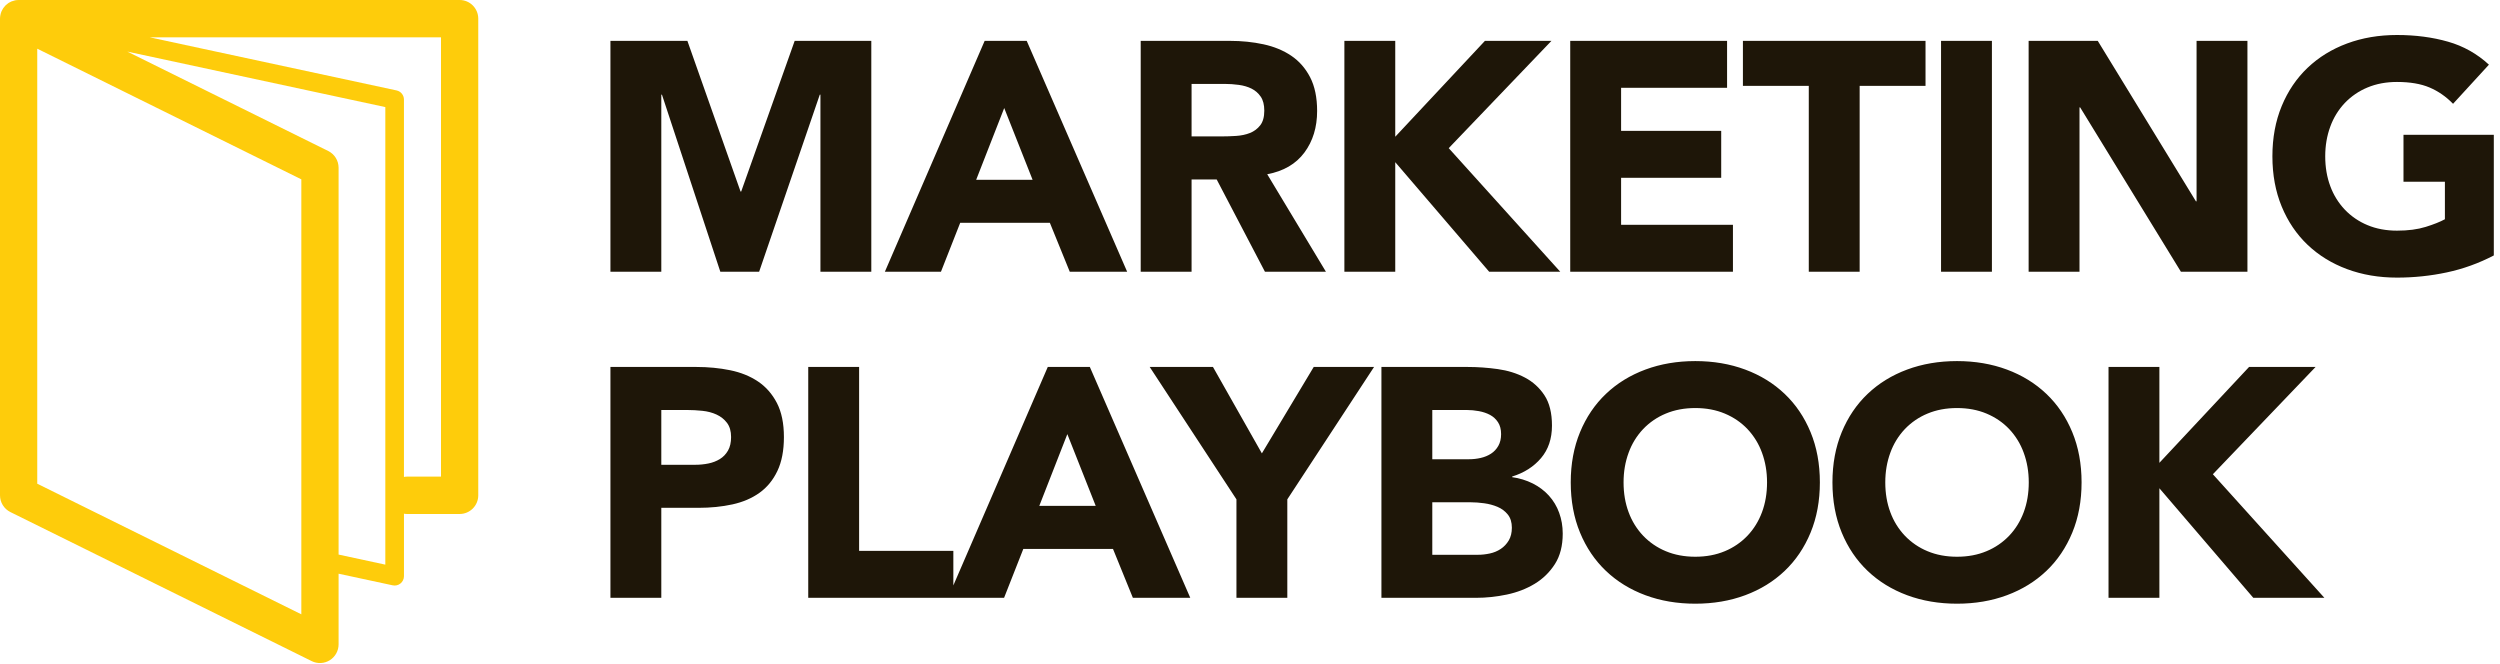
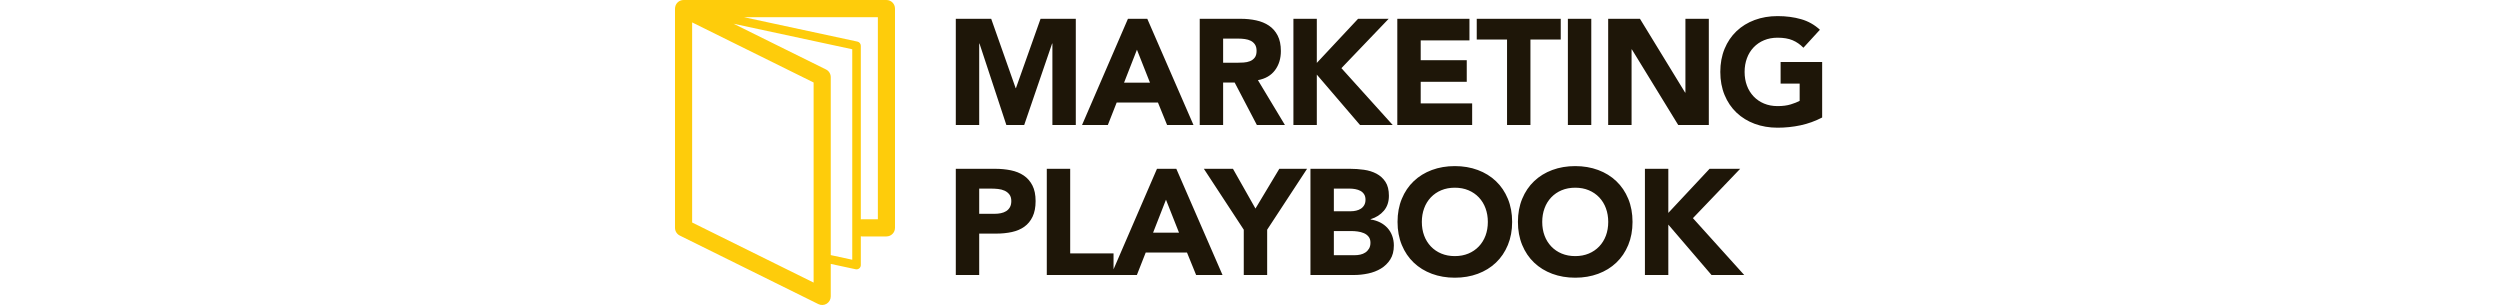
- <svg xmlns="http://www.w3.org/2000/svg" width="230" height="61" viewBox="0 0 230 61">
+ <svg xmlns="http://www.w3.org/2000/svg" width="500" height="61" viewBox="0 0 230 61">
  <g fill="none" fill-rule="evenodd">
    <path d="M60.84 25V8.71h.06L66.27 25h3.57l5.58-16.29h.06V25h4.68V3.76h-7.05l-4.92 13.86h-.06L63.24 3.76h-7.08V25h4.68zm25.728 0l1.77-4.5h8.25l1.83 4.5h5.28l-9.24-21.24h-3.87L81.408 25h5.16zm8.43-8.46h-5.19l2.58-6.6 2.61 6.6zM109.625 25v-8.49h2.31l4.44 8.49h5.61l-5.4-8.97c1.5-.28 2.64-.945 3.42-1.995.78-1.05 1.17-2.325 1.17-3.825 0-1.24-.215-2.275-.645-3.105-.43-.83-1.01-1.49-1.74-1.98s-1.58-.84-2.55-1.05c-.97-.21-1.995-.315-3.075-.315h-8.22V25h4.68zm2.76-12.45h-2.76V7.72h3.06c.42 0 .85.03 1.29.09.44.06.83.175 1.17.345.34.17.62.415.84.735.22.32.33.75.33 1.29 0 .58-.125 1.03-.375 1.35-.25.32-.565.555-.945.705-.38.15-.805.24-1.275.27-.47.03-.915.045-1.335.045zM128.363 25V14.92l8.64 10.08h6.54l-10.26-11.37 9.45-9.87h-6.12l-8.25 8.82V3.76h-4.68V25h4.68zm31.068 0v-4.32h-10.29v-4.32h9.21v-4.32h-9.21V8.08h9.75V3.76h-14.43V25h14.97zm11.657 0V7.9h6.06V3.76h-16.8V7.9h6.06V25h4.68zm12.168 0V3.76h-4.68V25h4.68zm8.058 0V9.88h.06l9.27 15.12h6.12V3.76h-4.68v14.76h-.06l-9.03-14.76h-6.36V25h4.68zm29.207.54c1.56 0 3.09-.16 4.59-.48 1.5-.32 2.94-.84 4.32-1.56V12.4h-8.31v4.32h3.81v3.45c-.44.24-1.03.475-1.77.705-.74.23-1.62.345-2.64.345-1 0-1.905-.17-2.715-.51a6.093 6.093 0 01-2.085-1.425 6.287 6.287 0 01-1.335-2.16c-.31-.83-.465-1.745-.465-2.745 0-.98.155-1.89.465-2.73a6.26 6.26 0 011.335-2.175 6.093 6.093 0 012.085-1.425c.81-.34 1.715-.51 2.715-.51 1.2 0 2.2.17 3 .51.8.34 1.52.84 2.16 1.5l3.3-3.6a9.192 9.192 0 00-3.765-2.115c-1.43-.41-2.995-.615-4.695-.615-1.66 0-3.19.26-4.59.78s-2.61 1.265-3.63 2.235-1.815 2.145-2.385 3.525c-.57 1.38-.855 2.92-.855 4.62 0 1.7.285 3.24.855 4.62.57 1.38 1.365 2.555 2.385 3.525 1.02.97 2.23 1.715 3.63 2.235 1.4.52 2.93.78 4.59.78zM60.84 55v-8.28h3.42c1.12 0 2.16-.105 3.12-.315.96-.21 1.79-.565 2.49-1.065.7-.5 1.25-1.17 1.65-2.01.4-.84.6-1.88.6-3.12 0-1.26-.215-2.305-.645-3.135-.43-.83-1.01-1.49-1.74-1.98s-1.585-.835-2.565-1.035c-.98-.2-2.02-.3-3.12-.3h-7.89V55h4.68zm3.12-12.24h-3.12v-5.04h2.4c.44 0 .9.025 1.38.075.48.05.915.165 1.305.345.39.18.71.435.96.765s.375.765.375 1.305c0 .5-.095.915-.285 1.245-.19.33-.44.59-.75.78-.31.19-.66.325-1.05.405-.39.08-.795.12-1.215.12zM87.708 55v-4.32h-8.67V33.76h-4.68V55h13.35zm4.667 0l1.77-4.5h8.25l1.83 4.5h5.28l-9.24-21.24h-3.87L87.215 55h5.16zm8.43-8.46h-5.19l2.58-6.6 2.61 6.6zM118.433 55v-9.06l7.98-12.18h-5.55l-4.77 7.95-4.5-7.95h-5.82l7.98 12.18V55h4.68zm17.358 0c.94 0 1.885-.1 2.835-.3.95-.2 1.805-.53 2.565-.99a5.66 5.66 0 001.86-1.815c.48-.75.72-1.685.72-2.805 0-.68-.11-1.32-.33-1.92a4.728 4.728 0 00-.945-1.575c-.41-.45-.9-.82-1.47-1.11a6.06 6.06 0 00-1.905-.585v-.06c1.1-.34 1.985-.905 2.655-1.695.67-.79 1.005-1.785 1.005-2.985 0-1.16-.23-2.09-.69-2.79a4.797 4.797 0 00-1.8-1.635c-.74-.39-1.575-.65-2.505-.78-.93-.13-1.855-.195-2.775-.195h-7.92V55h8.7zm-.63-12.75h-3.39v-4.53h3.18c.36 0 .73.035 1.11.105.38.07.72.185 1.02.345.3.16.545.385.735.675.19.29.285.655.285 1.095 0 .42-.085.78-.255 1.08-.17.3-.395.54-.675.72-.28.18-.595.31-.945.39-.35.08-.705.12-1.065.12zm.81 8.79h-4.2v-4.83h3.54c.38 0 .79.03 1.23.09.44.06.85.17 1.23.33s.695.395.945.705c.25.31.375.715.375 1.215 0 .46-.095.85-.285 1.17-.19.32-.435.58-.735.78-.3.2-.635.34-1.005.42-.37.08-.735.12-1.095.12zm19.997 4.5c1.66 0 3.19-.26 4.59-.78s2.61-1.265 3.63-2.235 1.815-2.145 2.385-3.525c.57-1.38.855-2.92.855-4.62 0-1.7-.285-3.24-.855-4.62-.57-1.38-1.365-2.555-2.385-3.525-1.02-.97-2.23-1.715-3.63-2.235-1.4-.52-2.93-.78-4.59-.78-1.66 0-3.19.26-4.59.78s-2.61 1.265-3.63 2.235-1.815 2.145-2.385 3.525c-.57 1.38-.855 2.92-.855 4.62 0 1.7.285 3.24.855 4.62.57 1.38 1.365 2.555 2.385 3.525 1.02.97 2.23 1.715 3.63 2.235 1.4.52 2.93.78 4.59.78zm0-4.32c-1 0-1.905-.17-2.715-.51a6.093 6.093 0 01-2.085-1.425 6.287 6.287 0 01-1.335-2.16c-.31-.83-.465-1.745-.465-2.745 0-.98.155-1.89.465-2.73a6.26 6.26 0 011.335-2.175 6.093 6.093 0 012.085-1.425c.81-.34 1.715-.51 2.715-.51 1 0 1.905.17 2.715.51.81.34 1.505.815 2.085 1.425a6.26 6.26 0 011.335 2.175c.31.84.465 1.75.465 2.73 0 1-.155 1.915-.465 2.745-.31.83-.755 1.55-1.335 2.16a6.093 6.093 0 01-2.085 1.425c-.81.34-1.715.51-2.715.51zm24.078 4.32c1.66 0 3.19-.26 4.59-.78s2.61-1.265 3.63-2.235S190.08 50.38 190.65 49c.57-1.38.855-2.92.855-4.62 0-1.7-.285-3.24-.855-4.62-.57-1.38-1.365-2.555-2.385-3.525-1.02-.97-2.23-1.715-3.63-2.235-1.4-.52-2.93-.78-4.59-.78-1.66 0-3.19.26-4.59.78s-2.61 1.265-3.63 2.235-1.815 2.145-2.385 3.525c-.57 1.38-.855 2.92-.855 4.62 0 1.7.285 3.24.855 4.62.57 1.38 1.365 2.555 2.385 3.525 1.02.97 2.23 1.715 3.63 2.235 1.4.52 2.93.78 4.59.78zm0-4.32c-1 0-1.905-.17-2.715-.51a6.093 6.093 0 01-2.085-1.425 6.287 6.287 0 01-1.335-2.16c-.31-.83-.465-1.745-.465-2.745 0-.98.155-1.89.465-2.73a6.26 6.26 0 011.335-2.175 6.093 6.093 0 012.085-1.425c.81-.34 1.715-.51 2.715-.51 1 0 1.905.17 2.715.51.81.34 1.505.815 2.085 1.425a6.26 6.26 0 011.335 2.175c.31.84.465 1.75.465 2.73 0 1-.155 1.915-.465 2.745-.31.83-.755 1.55-1.335 2.16a6.093 6.093 0 01-2.085 1.425c-.81.34-1.715.51-2.715.51zM198.664 55V44.92l8.64 10.08h6.54l-10.26-11.37 9.45-9.87h-6.12l-8.25 8.82v-8.82h-4.68V55h4.68z" fill="#1E1608" fill-rule="nonzero" />
    <path d="M40.573 43.85H37.43c-.092 0-.18.014-.267.027V9.16a.86.86 0 00-.677-.84l-22.7-4.883h26.786V43.85zm-5.123 8.097l-4.3-.926v-35.59c0-.654-.37-1.251-.956-1.54L11.71 4.746l23.74 5.106v42.094zm-7.727 4.571L3.427 44.501V4.48L27.723 16.5v40.018zM42.286 0H1.714l-.026.002a1.694 1.694 0 00-.301.03L1.33.048a1.723 1.723 0 00-.244.075c-.02.008-.039.014-.058.023a1.67 1.67 0 00-.22.114L.78.28C.759.294.739.309.72.323.654.37.591.422.533.477.52.491.504.503.491.517a1.772 1.772 0 00-.181.22c-.014.02-.026.04-.038.06a1.7 1.7 0 00-.118.217l-.023.05a1.7 1.7 0 00-.1.348c-.018.1-.031.202-.031.306v43.85c0 .655.37 1.252.956 1.542l27.722 13.713a1.71 1.71 0 001.663-.082 1.72 1.72 0 00.809-1.46V52.78l4.977 1.07a.845.845 0 00.718-.171.86.86 0 00.32-.669V47.26c.087.014.174.027.266.027h4.855c.947 0 1.714-.77 1.714-1.718V1.719C44 .768 43.233 0 42.286 0z" fill="#FECC0B" />
  </g>
</svg>
